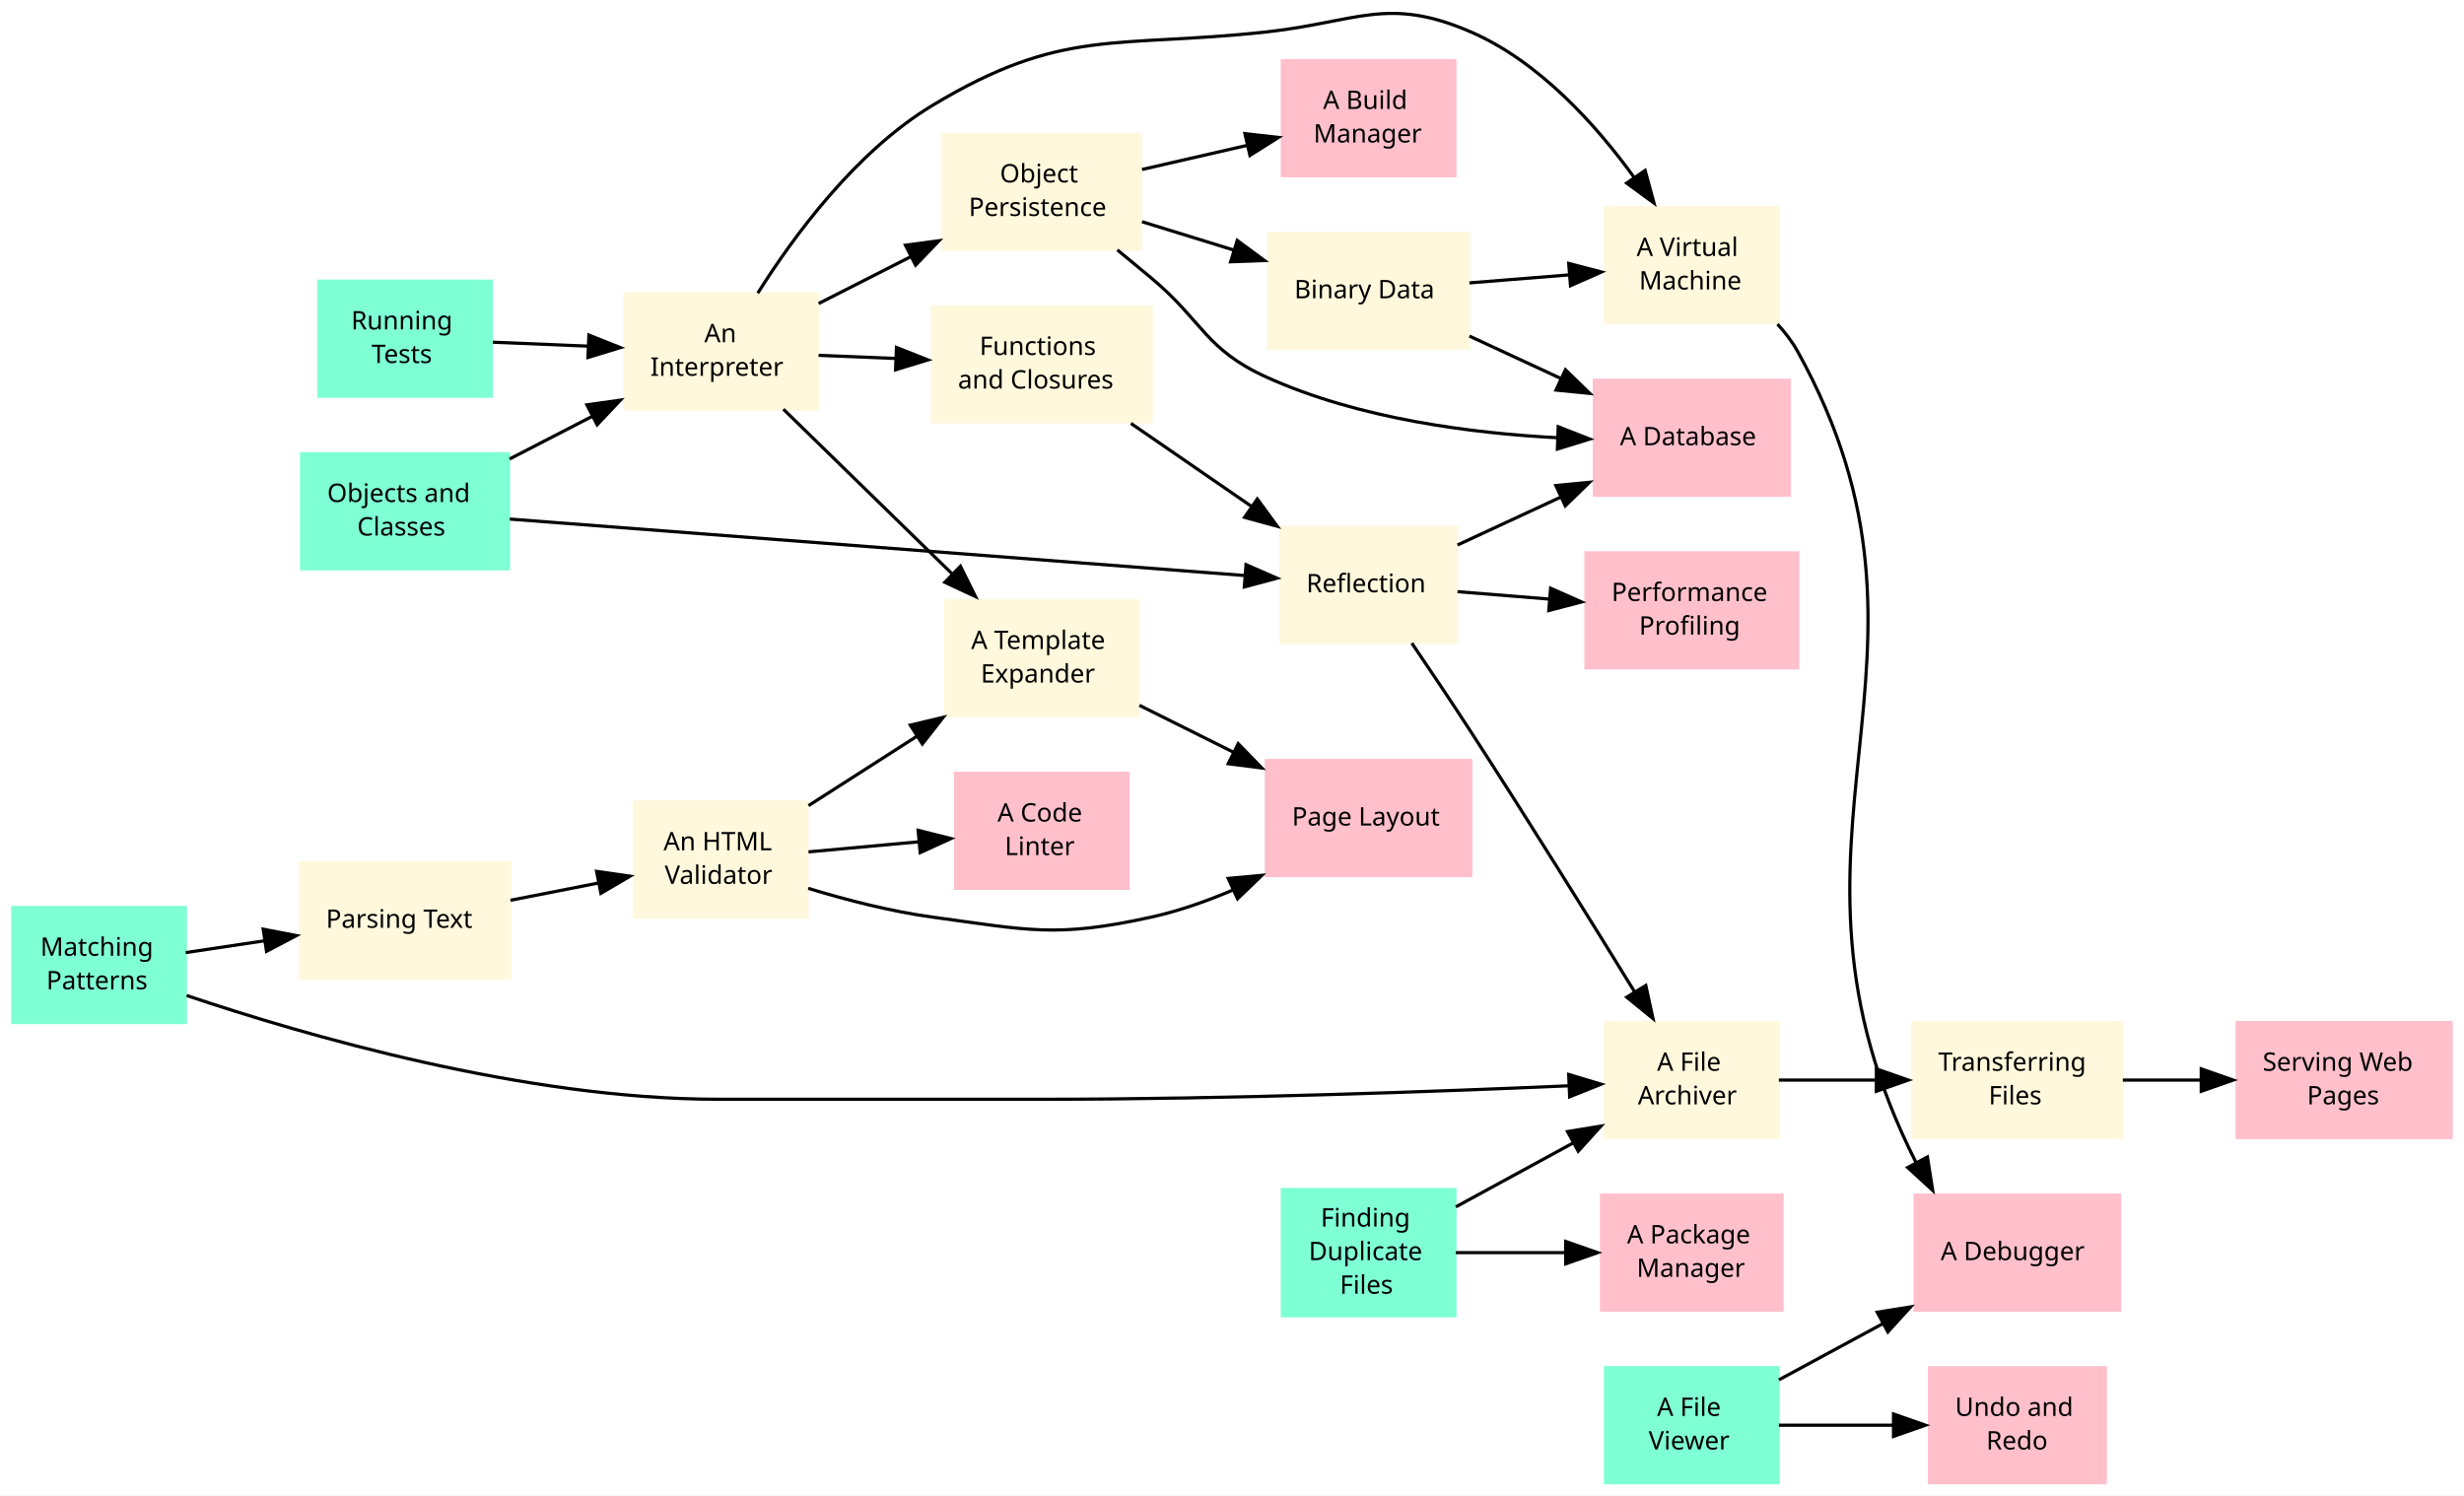
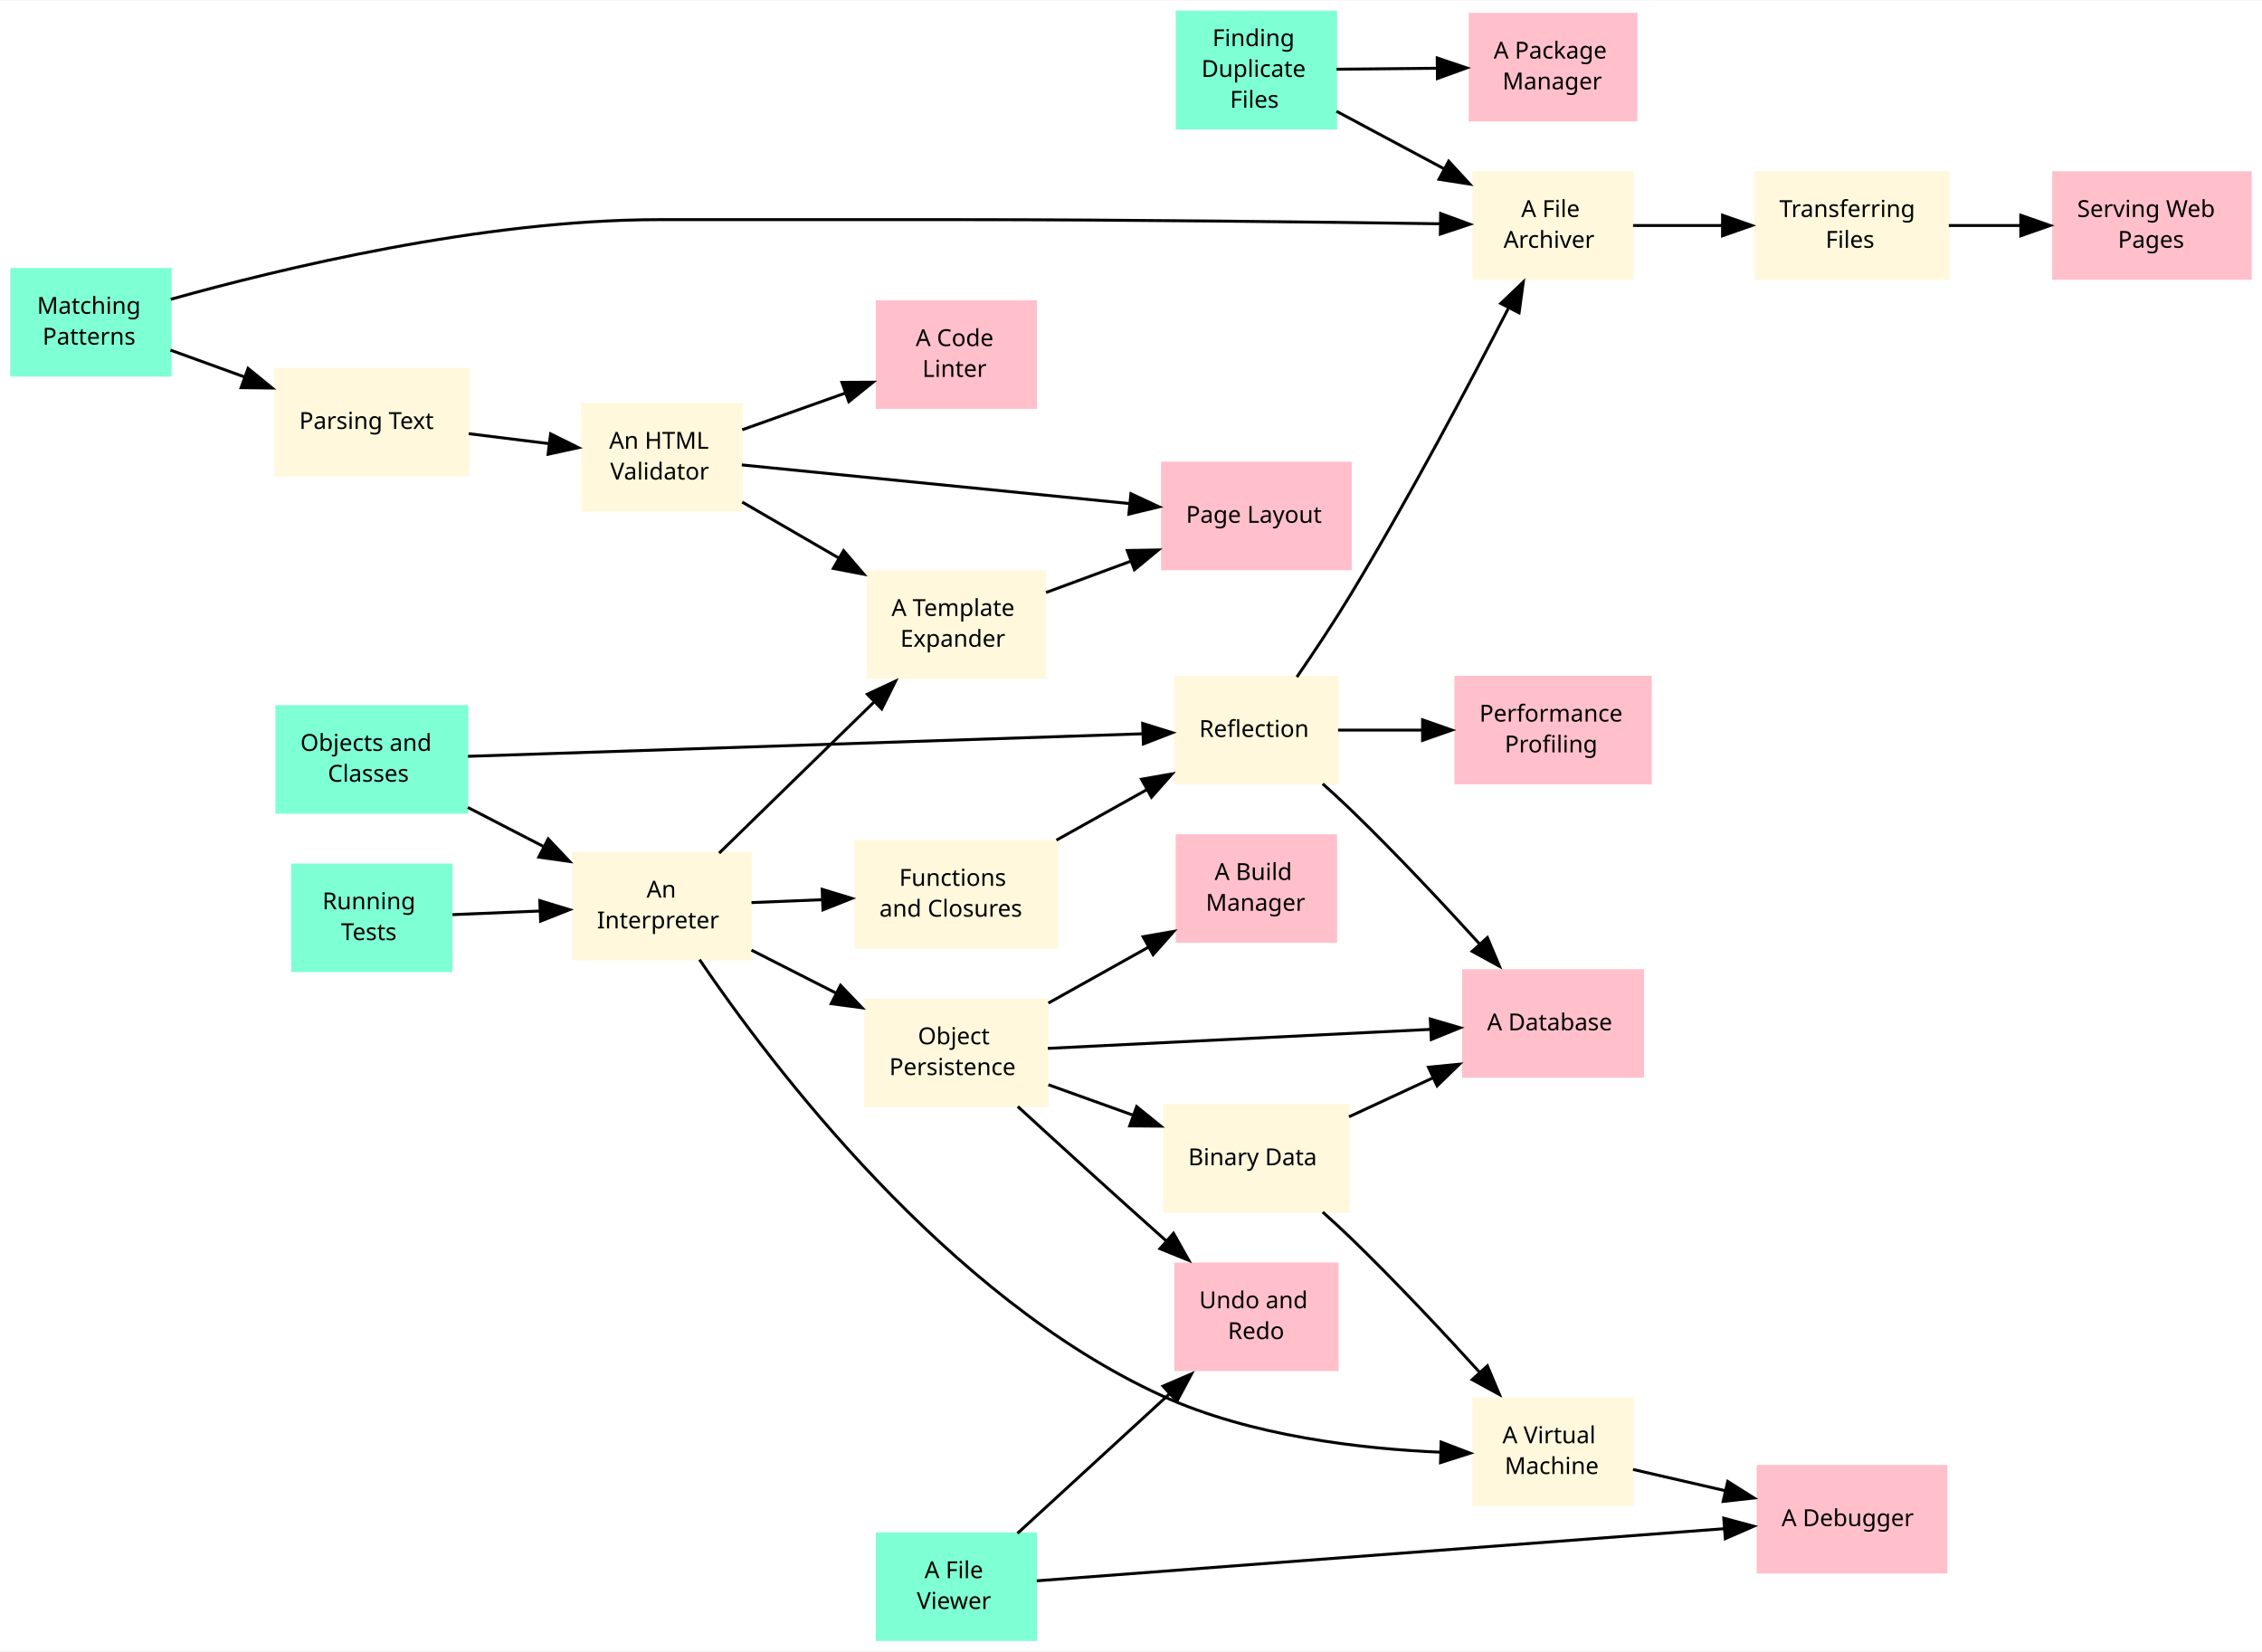
- <svg xmlns="http://www.w3.org/2000/svg" width="771pt" height="468pt" viewBox="0.00 0.00 771.00 467.99">
-   <g id="graph0" class="graph" transform="scale(1 1) rotate(0) translate(4 463.99)">
-     <polygon fill="white" stroke="none" points="-4,4 -4,-463.99 767,-463.99 767,4 -4,4" />
+ <svg xmlns="http://www.w3.org/2000/svg" width="771pt" height="563pt" viewBox="0.00 0.00 771.00 562.75">
+   <g id="graph0" class="graph" transform="scale(1 1) rotate(0) translate(4 558.75)">
+     <polygon fill="white" stroke="none" points="-4,4 -4,-558.75 767,-558.75 767,4 -4,4" />
    <g id="node1" class="node">
-       <polygon fill="aquamarine" stroke="aquamarine" points="155.12,-322 90.38,-322 90.38,-286 155.12,-286 155.12,-322" />
-       <text text-anchor="start" x="98.38" y="-306.9" font-family="Verdana" font-size="8.00">Objects and</text>
-       <text text-anchor="start" x="107.75" y="-296.4" font-family="Verdana" font-size="8.00">Classes</text>
+       <polygon fill="aquamarine" stroke="aquamarine" points="155.12,-318 90.38,-318 90.38,-282 155.12,-282 155.12,-318" />
+       <text text-anchor="start" x="98.38" y="-302.9" font-family="Verdana" font-size="8.00">Objects and</text>
+       <text text-anchor="start" x="107.75" y="-292.4" font-family="Verdana" font-size="8.00">Classes</text>
    </g>
    <g id="node6" class="node">
-       <polygon fill="cornsilk" stroke="cornsilk" points="251.75,-372 191.5,-372 191.5,-336 251.75,-336 251.75,-372" />
-       <text text-anchor="start" x="216.38" y="-356.9" font-family="Verdana" font-size="8.00">An</text>
-       <text text-anchor="start" x="199.5" y="-346.4" font-family="Verdana" font-size="8.00">Interpreter</text>
+       <polygon fill="cornsilk" stroke="cornsilk" points="251.75,-268 191.5,-268 191.5,-232 251.75,-232 251.75,-268" />
+       <text text-anchor="start" x="216.38" y="-252.9" font-family="Verdana" font-size="8.00">An</text>
+       <text text-anchor="start" x="199.5" y="-242.4" font-family="Verdana" font-size="8.00">Interpreter</text>
+     </g>
+     <g id="edge2" class="edge">
+       <path fill="none" stroke="black" d="M155.47,-283.63C163.81,-279.32 172.9,-274.63 181.58,-270.15" />
+       <polygon fill="black" stroke="black" points="182.85,-272.92 190.13,-265.22 179.64,-266.7 182.85,-272.92" />
+     </g>
+     <g id="node8" class="node">
+       <polygon fill="cornsilk" stroke="cornsilk" points="451.75,-328 396.75,-328 396.75,-292 451.75,-292 451.75,-328" />
+       <text text-anchor="start" x="404.75" y="-307.65" font-family="Verdana" font-size="8.00">Reflection</text>
+     </g>
+     <g id="edge6" class="edge">
+       <path fill="none" stroke="black" d="M155.52,-301.06C211.24,-302.92 326.32,-306.76 385.82,-308.75" />
+       <polygon fill="black" stroke="black" points="385.48,-312.27 395.59,-309.11 385.72,-305.28 385.48,-312.27" />
+     </g>
+     <g id="node2" class="node">
+       <polygon fill="aquamarine" stroke="aquamarine" points="451.25,-554.75 397.25,-554.75 397.25,-515.25 451.25,-515.25 451.25,-554.75" />
+       <text text-anchor="start" x="409.25" y="-543.15" font-family="Verdana" font-size="8.00">Finding</text>
+       <text text-anchor="start" x="405.5" y="-532.65" font-family="Verdana" font-size="8.00">Duplicate</text>
+       <text text-anchor="start" x="415.25" y="-522.15" font-family="Verdana" font-size="8.00">Files</text>
+     </g>
+     <g id="node9" class="node">
+       <polygon fill="cornsilk" stroke="cornsilk" points="552.38,-500 498.38,-500 498.38,-464 552.38,-464 552.38,-500" />
+       <text text-anchor="start" x="514.5" y="-484.9" font-family="Verdana" font-size="8.00">A File</text>
+       <text text-anchor="start" x="508.5" y="-474.4" font-family="Verdana" font-size="8.00">Archiver</text>
+     </g>
+     <g id="edge9" class="edge">
+       <path fill="none" stroke="black" d="M451.55,-520.94C462.87,-514.89 476.27,-507.72 488.48,-501.19" />
+       <polygon fill="black" stroke="black" points="489.78,-503.93 496.95,-496.13 486.48,-497.76 489.78,-503.93" />
+     </g>
+     <g id="node19" class="node">
+       <polygon fill="pink" stroke="pink" points="553.62,-554 497.12,-554 497.12,-518 553.62,-518 553.62,-554" />
+       <text text-anchor="start" x="505.12" y="-538.9" font-family="Verdana" font-size="8.00">A Package</text>
+       <text text-anchor="start" x="508.12" y="-528.4" font-family="Verdana" font-size="8.00">Manager</text>
+     </g>
+     <g id="edge23" class="edge">
+       <path fill="none" stroke="black" d="M451.55,-535.27C462.16,-535.37 474.6,-535.5 486.17,-535.61" />
+       <polygon fill="black" stroke="black" points="485.87,-539.12 495.91,-535.72 485.95,-532.12 485.87,-539.12" />
+     </g>
+     <g id="node3" class="node">
+       <polygon fill="aquamarine" stroke="aquamarine" points="54,-467 0,-467 0,-431 54,-431 54,-467" />
+       <text text-anchor="start" x="8.62" y="-451.9" font-family="Verdana" font-size="8.00">Matching</text>
+       <text text-anchor="start" x="10.5" y="-441.4" font-family="Verdana" font-size="8.00">Patterns</text>
+     </g>
+     <g id="node4" class="node">
+       <polygon fill="cornsilk" stroke="cornsilk" points="155.5,-433 90,-433 90,-397 155.5,-397 155.5,-433" />
+       <text text-anchor="start" x="98" y="-412.65" font-family="Verdana" font-size="8.00">Parsing Text</text>
+     </g>
+     <g id="edge1" class="edge">
+       <path fill="none" stroke="black" d="M54.11,-439.53C61.97,-436.68 70.81,-433.48 79.43,-430.35" />
+       <polygon fill="black" stroke="black" points="80.56,-433.3 88.77,-426.6 78.18,-426.72 80.56,-433.3" />
+     </g>
+     <g id="edge8" class="edge">
+       <path fill="none" stroke="black" d="M54.21,-456.85C91.02,-467.17 160.29,-484 220.62,-484 220.62,-484 220.62,-484 323,-484 380.24,-484 446.63,-483.18 487.06,-482.59" />
+       <polygon fill="black" stroke="black" points="487.04,-486.08 496.99,-482.43 486.94,-479.08 487.04,-486.08" />
+     </g>
+     <g id="node10" class="node">
+       <polygon fill="cornsilk" stroke="cornsilk" points="248.62,-421 194.62,-421 194.62,-385 248.62,-385 248.62,-421" />
+       <text text-anchor="start" x="203.62" y="-405.9" font-family="Verdana" font-size="8.00">An HTML</text>
+       <text text-anchor="start" x="204" y="-395.4" font-family="Verdana" font-size="8.00">Validator</text>
+     </g>
+     <g id="edge10" class="edge">
+       <path fill="none" stroke="black" d="M155.74,-411.04C164.59,-409.94 174.28,-408.74 183.41,-407.61" />
+       <polygon fill="black" stroke="black" points="183.67,-410.98 193.16,-406.28 182.81,-404.03 183.67,-410.98" />
+     </g>
+     <g id="node5" class="node">
+       <polygon fill="aquamarine" stroke="aquamarine" points="149.75,-264 95.75,-264 95.75,-228 149.75,-228 149.75,-264" />
+       <text text-anchor="start" x="105.88" y="-248.9" font-family="Verdana" font-size="8.00">Running</text>
+       <text text-anchor="start" x="112.25" y="-238.4" font-family="Verdana" font-size="8.00">Tests</text>
    </g>
    <g id="edge3" class="edge">
-       <path fill="none" stroke="black" d="M155.47,-320.37C163.81,-324.68 172.9,-329.37 181.58,-333.85" />
-       <polygon fill="black" stroke="black" points="179.64,-337.3 190.13,-338.78 182.85,-331.08 179.64,-337.3" />
-     </g>
-     <g id="node8" class="node">
-       <polygon fill="cornsilk" stroke="cornsilk" points="451.75,-299 396.75,-299 396.75,-263 451.75,-263 451.75,-299" />
-       <text text-anchor="start" x="404.75" y="-278.65" font-family="Verdana" font-size="8.00">Reflection</text>
-     </g>
-     <g id="edge6" class="edge">
-       <path fill="none" stroke="black" d="M155.52,-301.56C211.24,-297.28 326.32,-288.44 385.82,-283.87" />
-       <polygon fill="black" stroke="black" points="385.89,-287.3 395.59,-283.05 385.36,-280.32 385.89,-287.3" />
-     </g>
-     <g id="node2" class="node">
-       <polygon fill="aquamarine" stroke="aquamarine" points="451.25,-91.75 397.25,-91.75 397.25,-52.25 451.25,-52.25 451.25,-91.75" />
-       <text text-anchor="start" x="409.25" y="-80.15" font-family="Verdana" font-size="8.00">Finding</text>
-       <text text-anchor="start" x="405.5" y="-69.65" font-family="Verdana" font-size="8.00">Duplicate</text>
-       <text text-anchor="start" x="415.25" y="-59.15" font-family="Verdana" font-size="8.00">Files</text>
-     </g>
-     <g id="node9" class="node">
-       <polygon fill="cornsilk" stroke="cornsilk" points="552.38,-144 498.38,-144 498.38,-108 552.38,-108 552.38,-144" />
-       <text text-anchor="start" x="514.5" y="-128.9" font-family="Verdana" font-size="8.00">A File</text>
-       <text text-anchor="start" x="508.5" y="-118.4" font-family="Verdana" font-size="8.00">Archiver</text>
-     </g>
-     <g id="edge8" class="edge">
-       <path fill="none" stroke="black" d="M451.55,-86.33C462.87,-92.49 476.27,-99.8 488.48,-106.45" />
-       <polygon fill="black" stroke="black" points="486.49,-109.89 496.95,-111.6 489.84,-103.75 486.49,-109.89" />
-     </g>
-     <g id="node19" class="node">
-       <polygon fill="pink" stroke="pink" points="553.62,-90 497.12,-90 497.12,-54 553.62,-54 553.62,-90" />
-       <text text-anchor="start" x="505.12" y="-74.9" font-family="Verdana" font-size="8.00">A Package</text>
-       <text text-anchor="start" x="508.12" y="-64.4" font-family="Verdana" font-size="8.00">Manager</text>
-     </g>
-     <g id="edge23" class="edge">
-       <path fill="none" stroke="black" d="M451.55,-72C462.16,-72 474.6,-72 486.17,-72" />
-       <polygon fill="black" stroke="black" points="485.91,-75.5 495.91,-72 485.91,-68.5 485.91,-75.5" />
-     </g>
-     <g id="node3" class="node">
-       <polygon fill="aquamarine" stroke="aquamarine" points="54,-180 0,-180 0,-144 54,-144 54,-180" />
-       <text text-anchor="start" x="8.62" y="-164.9" font-family="Verdana" font-size="8.00">Matching</text>
-       <text text-anchor="start" x="10.5" y="-154.4" font-family="Verdana" font-size="8.00">Patterns</text>
-     </g>
-     <g id="node4" class="node">
-       <polygon fill="cornsilk" stroke="cornsilk" points="155.5,-194 90,-194 90,-158 155.5,-158 155.5,-194" />
-       <text text-anchor="start" x="98" y="-173.65" font-family="Verdana" font-size="8.00">Parsing Text</text>
-     </g>
-     <g id="edge1" class="edge">
-       <path fill="none" stroke="black" d="M54.11,-165.9C61.89,-167.06 70.61,-168.36 79.15,-169.64" />
-       <polygon fill="black" stroke="black" points="78.36,-173.21 88.77,-171.22 79.4,-166.29 78.36,-173.21" />
+       <path fill="none" stroke="black" d="M150.22,-247.09C159.52,-247.48 170.19,-247.92 180.36,-248.34" />
+       <polygon fill="black" stroke="black" points="179.98,-251.87 190.12,-248.78 180.27,-244.87 179.98,-251.87" />
+     </g>
+     <g id="node7" class="node">
+       <polygon fill="cornsilk" stroke="cornsilk" points="356.25,-272 287.75,-272 287.75,-236 356.25,-236 356.25,-272" />
+       <text text-anchor="start" x="302.5" y="-256.9" font-family="Verdana" font-size="8.00">Functions</text>
+       <text text-anchor="start" x="295.75" y="-246.4" font-family="Verdana" font-size="8.00">and Closures</text>
+     </g>
+     <g id="edge4" class="edge">
+       <path fill="none" stroke="black" d="M252.14,-251.2C259.85,-251.51 268.34,-251.86 276.64,-252.2" />
+       <polygon fill="black" stroke="black" points="276.23,-255.72 286.36,-252.63 276.51,-248.73 276.23,-255.72" />
+     </g>
+     <g id="node11" class="node">
+       <polygon fill="cornsilk" stroke="cornsilk" points="352.12,-364 291.88,-364 291.88,-328 352.12,-328 352.12,-364" />
+       <text text-anchor="start" x="299.88" y="-348.9" font-family="Verdana" font-size="8.00">A Template</text>
+       <text text-anchor="start" x="302.88" y="-338.4" font-family="Verdana" font-size="8.00">Expander</text>
+     </g>
+     <g id="edge11" class="edge">
+       <path fill="none" stroke="black" d="M241.13,-268.06C256.15,-282.71 277.52,-303.57 294.38,-320.02" />
+       <polygon fill="black" stroke="black" points="291.64,-322.22 301.24,-326.7 296.53,-317.21 291.64,-322.22" />
+     </g>
+     <g id="node15" class="node">
+       <polygon fill="cornsilk" stroke="cornsilk" points="352.88,-218 291.12,-218 291.12,-182 352.88,-182 352.88,-218" />
+       <text text-anchor="start" x="308.88" y="-202.9" font-family="Verdana" font-size="8.00">Object</text>
+       <text text-anchor="start" x="299.12" y="-192.4" font-family="Verdana" font-size="8.00">Persistence</text>
+     </g>
+     <g id="edge17" class="edge">
+       <path fill="none" stroke="black" d="M252.14,-235C261.31,-230.34 271.57,-225.12 281.31,-220.17" />
+       <polygon fill="black" stroke="black" points="282.5,-222.99 289.82,-215.34 279.32,-216.75 282.5,-222.99" />
+     </g>
+     <g id="node24" class="node">
+       <polygon fill="cornsilk" stroke="cornsilk" points="552.38,-82 498.38,-82 498.38,-46 552.38,-46 552.38,-82" />
+       <text text-anchor="start" x="508.12" y="-66.9" font-family="Verdana" font-size="8.00">A Virtual</text>
+       <text text-anchor="start" x="508.88" y="-56.4" font-family="Verdana" font-size="8.00">Machine</text>
+     </g>
+     <g id="edge28" class="edge">
+       <path fill="none" stroke="black" d="M234.43,-231.76C258.87,-195.8 318.9,-116.37 392.25,-83 422.38,-69.3 460.01,-64.97 487.4,-63.82" />
+       <polygon fill="black" stroke="black" points="487.2,-67.3 497.09,-63.51 487,-60.3 487.2,-67.3" />
+     </g>
+     <g id="edge5" class="edge">
+       <path fill="none" stroke="black" d="M356.1,-272.49C366.04,-278.04 377,-284.16 387.12,-289.82" />
+       <polygon fill="black" stroke="black" points="385.08,-293.25 395.52,-295.07 388.49,-287.13 385.08,-293.25" />
    </g>
    <g id="edge7" class="edge">
-       <path fill="none" stroke="black" d="M54.4,-152.47C91.15,-140.08 160.04,-120 220.62,-120 220.62,-120 220.62,-120 323,-120 380.26,-120 446.65,-122.45 487.07,-124.22" />
-       <polygon fill="black" stroke="black" points="486.85,-127.76 496.99,-124.71 487.16,-120.77 486.85,-127.76" />
-     </g>
-     <g id="node10" class="node">
-       <polygon fill="cornsilk" stroke="cornsilk" points="248.62,-213 194.62,-213 194.62,-177 248.62,-177 248.62,-213" />
-       <text text-anchor="start" x="203.62" y="-197.9" font-family="Verdana" font-size="8.00">An HTML</text>
-       <text text-anchor="start" x="204" y="-187.4" font-family="Verdana" font-size="8.00">Validator</text>
-     </g>
-     <g id="edge10" class="edge">
-       <path fill="none" stroke="black" d="M155.74,-182.27C164.59,-184.01 174.28,-185.91 183.41,-187.7" />
-       <polygon fill="black" stroke="black" points="182.68,-191.32 193.16,-189.81 184.03,-184.45 182.68,-191.32" />
-     </g>
-     <g id="node5" class="node">
-       <polygon fill="aquamarine" stroke="aquamarine" points="149.75,-376 95.75,-376 95.75,-340 149.75,-340 149.75,-376" />
-       <text text-anchor="start" x="105.88" y="-360.9" font-family="Verdana" font-size="8.00">Running</text>
-       <text text-anchor="start" x="112.25" y="-350.4" font-family="Verdana" font-size="8.00">Tests</text>
-     </g>
-     <g id="edge2" class="edge">
-       <path fill="none" stroke="black" d="M150.22,-356.91C159.52,-356.52 170.19,-356.08 180.36,-355.66" />
-       <polygon fill="black" stroke="black" points="180.27,-359.13 190.12,-355.22 179.98,-352.13 180.27,-359.13" />
-     </g>
-     <g id="node7" class="node">
-       <polygon fill="cornsilk" stroke="cornsilk" points="356.25,-368 287.75,-368 287.75,-332 356.25,-332 356.25,-368" />
-       <text text-anchor="start" x="302.5" y="-352.9" font-family="Verdana" font-size="8.00">Functions</text>
-       <text text-anchor="start" x="295.75" y="-342.4" font-family="Verdana" font-size="8.00">and Closures</text>
-     </g>
-     <g id="edge4" class="edge">
-       <path fill="none" stroke="black" d="M252.14,-352.8C259.85,-352.49 268.34,-352.14 276.64,-351.8" />
-       <polygon fill="black" stroke="black" points="276.51,-355.27 286.36,-351.37 276.23,-348.28 276.51,-355.27" />
-     </g>
-     <g id="node11" class="node">
-       <polygon fill="cornsilk" stroke="cornsilk" points="352.12,-276 291.88,-276 291.88,-240 352.12,-240 352.12,-276" />
-       <text text-anchor="start" x="299.88" y="-260.9" font-family="Verdana" font-size="8.00">A Template</text>
-       <text text-anchor="start" x="302.88" y="-250.4" font-family="Verdana" font-size="8.00">Expander</text>
-     </g>
-     <g id="edge11" class="edge">
-       <path fill="none" stroke="black" d="M241.13,-335.94C256.15,-321.29 277.52,-300.43 294.38,-283.98" />
-       <polygon fill="black" stroke="black" points="296.53,-286.79 301.24,-277.3 291.64,-281.78 296.53,-286.79" />
-     </g>
-     <g id="node15" class="node">
-       <polygon fill="cornsilk" stroke="cornsilk" points="352.88,-422 291.12,-422 291.12,-386 352.88,-386 352.88,-422" />
-       <text text-anchor="start" x="308.88" y="-406.9" font-family="Verdana" font-size="8.00">Object</text>
-       <text text-anchor="start" x="299.12" y="-396.4" font-family="Verdana" font-size="8.00">Persistence</text>
-     </g>
-     <g id="edge17" class="edge">
-       <path fill="none" stroke="black" d="M252.14,-369C261.31,-373.66 271.57,-378.88 281.31,-383.83" />
-       <polygon fill="black" stroke="black" points="279.32,-387.25 289.82,-388.66 282.5,-381.01 279.32,-387.25" />
-     </g>
-     <g id="node24" class="node">
-       <polygon fill="cornsilk" stroke="cornsilk" points="552.38,-399 498.38,-399 498.38,-363 552.38,-363 552.38,-399" />
-       <text text-anchor="start" x="508.12" y="-383.9" font-family="Verdana" font-size="8.00">A Virtual</text>
-       <text text-anchor="start" x="508.88" y="-373.4" font-family="Verdana" font-size="8.00">Machine</text>
+       <path fill="none" stroke="black" d="M438.04,-328.09C443.8,-336.46 450.56,-346.61 456.25,-356 476.26,-389.05 497.07,-428.4 510.35,-454.22" />
+       <polygon fill="black" stroke="black" points="507.55,-455.43 515.21,-462.75 513.78,-452.25 507.55,-455.43" />
+     </g>
+     <g id="node14" class="node">
+       <polygon fill="pink" stroke="pink" points="558.5,-328 492.25,-328 492.25,-292 558.5,-292 558.5,-328" />
+       <text text-anchor="start" x="500.25" y="-312.9" font-family="Verdana" font-size="8.00">Performance</text>
+       <text text-anchor="start" x="508.88" y="-302.4" font-family="Verdana" font-size="8.00">Profiling</text>
+     </g>
+     <g id="edge16" class="edge">
+       <path fill="none" stroke="black" d="M452.07,-310C460.99,-310 471.16,-310 481,-310" />
+       <polygon fill="black" stroke="black" points="480.88,-313.5 490.88,-310 480.88,-306.5 480.88,-313.5" />
+     </g>
+     <g id="node17" class="node">
+       <polygon fill="pink" stroke="pink" points="555.88,-228 494.88,-228 494.88,-192 555.88,-192 555.88,-228" />
+       <text text-anchor="start" x="502.88" y="-207.65" font-family="Verdana" font-size="8.00">A Database</text>
+     </g>
+     <g id="edge19" class="edge">
+       <path fill="none" stroke="black" d="M446.85,-291.69C450.05,-288.84 453.27,-285.88 456.25,-283 471.67,-268.1 488.1,-250.55 500.96,-236.39" />
+       <polygon fill="black" stroke="black" points="502.98,-239.27 507.08,-229.5 497.79,-234.58 502.98,-239.27" />
+     </g>
+     <g id="node20" class="node">
+       <polygon fill="cornsilk" stroke="cornsilk" points="660,-500 594.5,-500 594.5,-464 660,-464 660,-500" />
+       <text text-anchor="start" x="602.5" y="-484.9" font-family="Verdana" font-size="8.00">Transferring</text>
+       <text text-anchor="start" x="618.25" y="-474.4" font-family="Verdana" font-size="8.00">Files</text>
+     </g>
+     <g id="edge24" class="edge">
+       <path fill="none" stroke="black" d="M552.62,-482C562.05,-482 572.96,-482 583.44,-482" />
+       <polygon fill="black" stroke="black" points="583.13,-485.5 593.12,-482 583.12,-478.5 583.13,-485.5" />
+     </g>
+     <g id="edge12" class="edge">
+       <path fill="none" stroke="black" d="M248.99,-387.73C259.11,-381.86 270.89,-375.03 281.96,-368.62" />
+       <polygon fill="black" stroke="black" points="283.54,-371.17 290.44,-363.13 280.03,-365.11 283.54,-371.17" />
+     </g>
+     <g id="node12" class="node">
+       <polygon fill="pink" stroke="pink" points="349,-456 295,-456 295,-420 349,-420 349,-456" />
+       <text text-anchor="start" x="308.12" y="-440.9" font-family="Verdana" font-size="8.00">A Code</text>
+       <text text-anchor="start" x="310.38" y="-430.4" font-family="Verdana" font-size="8.00">Linter</text>
+     </g>
+     <g id="edge13" class="edge">
+       <path fill="none" stroke="black" d="M248.99,-412.38C259.9,-416.26 272.75,-420.83 284.54,-425.03" />
+       <polygon fill="black" stroke="black" points="282.97,-428.54 293.56,-428.59 285.32,-421.95 282.97,-428.54" />
+     </g>
+     <g id="node13" class="node">
+       <polygon fill="pink" stroke="pink" points="456.25,-401 392.25,-401 392.25,-365 456.25,-365 456.25,-401" />
+       <text text-anchor="start" x="400.25" y="-380.65" font-family="Verdana" font-size="8.00">Page Layout</text>
+     </g>
+     <g id="edge15" class="edge">
+       <path fill="none" stroke="black" d="M248.85,-400.39C282.54,-397.03 341.42,-391.16 381.35,-387.18" />
+       <polygon fill="black" stroke="black" points="381.47,-390.58 391.07,-386.11 380.77,-383.62 381.47,-390.58" />
+     </g>
+     <g id="edge14" class="edge">
+       <path fill="none" stroke="black" d="M352.54,-356.9C361.61,-360.25 371.78,-364 381.51,-367.6" />
+       <polygon fill="black" stroke="black" points="380.24,-371.22 390.83,-371.4 382.66,-364.66 380.24,-371.22" />
+     </g>
+     <g id="node16" class="node">
+       <polygon fill="cornsilk" stroke="cornsilk" points="455.5,-182 393,-182 393,-146 455.5,-146 455.5,-182" />
+       <text text-anchor="start" x="401" y="-161.65" font-family="Verdana" font-size="8.00">Binary Data</text>
+     </g>
+     <g id="edge18" class="edge">
+       <path fill="none" stroke="black" d="M353.35,-189.1C362.49,-185.82 372.68,-182.16 382.38,-178.67" />
+       <polygon fill="black" stroke="black" points="383.43,-181.66 391.66,-174.99 381.06,-175.07 383.43,-181.66" />
+     </g>
+     <g id="edge20" class="edge">
+       <path fill="none" stroke="black" d="M353.15,-201.5C387.9,-203.22 445.18,-206.07 483.82,-207.99" />
+       <polygon fill="black" stroke="black" points="483.52,-211.52 493.68,-208.53 483.86,-204.53 483.52,-211.52" />
+     </g>
+     <g id="node18" class="node">
+       <polygon fill="pink" stroke="pink" points="451.25,-274 397.25,-274 397.25,-238 451.25,-238 451.25,-274" />
+       <text text-anchor="start" x="410" y="-258.9" font-family="Verdana" font-size="8.00">A Build</text>
+       <text text-anchor="start" x="407" y="-248.4" font-family="Verdana" font-size="8.00">Manager</text>
+     </g>
+     <g id="edge22" class="edge">
+       <path fill="none" stroke="black" d="M353.35,-216.95C364.14,-222.98 376.38,-229.82 387.57,-236.07" />
+       <polygon fill="black" stroke="black" points="385.63,-239.56 396.07,-241.38 389.05,-233.44 385.63,-239.56" />
+     </g>
+     <g id="node23" class="node">
+       <polygon fill="pink" stroke="pink" points="451.75,-128 396.75,-128 396.75,-92 451.75,-92 451.75,-128" />
+       <text text-anchor="start" x="404.75" y="-112.9" font-family="Verdana" font-size="8.00">Undo and</text>
+       <text text-anchor="start" x="414.5" y="-102.4" font-family="Verdana" font-size="8.00">Redo</text>
    </g>
    <g id="edge27" class="edge">
-       <path fill="none" stroke="black" d="M233.11,-372.26C244.32,-390.07 263.76,-416.53 287.75,-431 328.47,-455.56 344.97,-448.86 392.25,-454 420.53,-457.08 430.16,-465.34 456.25,-454 477.71,-444.67 495.48,-424.88 507.49,-408.26" />
-       <polygon fill="black" stroke="black" points="510.77,-410.66 513.55,-400.43 505,-406.69 510.77,-410.66" />
-     </g>
-     <g id="edge5" class="edge">
-       <path fill="none" stroke="black" d="M349.87,-331.51C361.53,-323.48 375.36,-313.96 387.85,-305.36" />
-       <polygon fill="black" stroke="black" points="389.41,-307.86 395.66,-299.3 385.44,-302.09 389.41,-307.86" />
-     </g>
-     <g id="edge9" class="edge">
-       <path fill="none" stroke="black" d="M437.77,-262.74C443.47,-254.34 450.27,-244.21 456.25,-235 474.14,-207.45 493.98,-175.54 507.62,-153.39" />
-       <polygon fill="black" stroke="black" points="510.98,-155.6 513.23,-145.25 505.02,-151.94 510.98,-155.6" />
-     </g>
-     <g id="node14" class="node">
-       <polygon fill="pink" stroke="pink" points="558.5,-291 492.25,-291 492.25,-255 558.5,-255 558.5,-291" />
-       <text text-anchor="start" x="500.25" y="-275.9" font-family="Verdana" font-size="8.00">Performance</text>
-       <text text-anchor="start" x="508.88" y="-265.4" font-family="Verdana" font-size="8.00">Profiling</text>
-     </g>
-     <g id="edge16" class="edge">
-       <path fill="none" stroke="black" d="M452.07,-278.84C460.99,-278.12 471.16,-277.29 481,-276.5" />
-       <polygon fill="black" stroke="black" points="481.19,-279.92 490.88,-275.62 480.63,-272.94 481.19,-279.92" />
-     </g>
-     <g id="node17" class="node">
-       <polygon fill="pink" stroke="pink" points="555.88,-345 494.88,-345 494.88,-309 555.88,-309 555.88,-345" />
-       <text text-anchor="start" x="502.88" y="-324.65" font-family="Verdana" font-size="8.00">A Database</text>
+       <path fill="none" stroke="black" d="M342.9,-181.69C356.68,-169.06 375.5,-151.91 392.25,-137 392.85,-136.47 393.46,-135.93 394.07,-135.38" />
+       <polygon fill="black" stroke="black" points="395.99,-138.47 401.19,-129.24 391.37,-133.22 395.99,-138.47" />
    </g>
    <g id="edge21" class="edge">
-       <path fill="none" stroke="black" d="M452.07,-293.45C462.08,-298.09 473.67,-303.47 484.6,-308.54" />
-       <polygon fill="black" stroke="black" points="482.84,-312.05 493.38,-313.08 485.79,-305.7 482.84,-312.05" />
-     </g>
-     <g id="node20" class="node">
-       <polygon fill="cornsilk" stroke="cornsilk" points="660,-144 594.5,-144 594.5,-108 660,-108 660,-144" />
-       <text text-anchor="start" x="602.5" y="-128.9" font-family="Verdana" font-size="8.00">Transferring</text>
-       <text text-anchor="start" x="618.25" y="-118.4" font-family="Verdana" font-size="8.00">Files</text>
-     </g>
-     <g id="edge24" class="edge">
-       <path fill="none" stroke="black" d="M552.62,-126C562.05,-126 572.96,-126 583.44,-126" />
-       <polygon fill="black" stroke="black" points="583.13,-129.5 593.12,-126 583.12,-122.5 583.13,-129.5" />
-     </g>
-     <g id="edge12" class="edge">
-       <path fill="none" stroke="black" d="M248.99,-211.88C259.5,-218.61 271.79,-226.49 283.22,-233.8" />
-       <polygon fill="black" stroke="black" points="280.83,-237.07 291.14,-239.52 284.61,-231.18 280.83,-237.07" />
-     </g>
-     <g id="node12" class="node">
-       <polygon fill="pink" stroke="pink" points="349,-222 295,-222 295,-186 349,-186 349,-222" />
-       <text text-anchor="start" x="308.12" y="-206.9" font-family="Verdana" font-size="8.00">A Code</text>
-       <text text-anchor="start" x="310.38" y="-196.4" font-family="Verdana" font-size="8.00">Linter</text>
-     </g>
-     <g id="edge13" class="edge">
-       <path fill="none" stroke="black" d="M248.99,-197.41C259.68,-198.39 272.23,-199.54 283.83,-200.6" />
-       <polygon fill="black" stroke="black" points="283.29,-204.16 293.56,-201.58 283.93,-197.18 283.29,-204.16" />
-     </g>
-     <g id="node13" class="node">
-       <polygon fill="pink" stroke="pink" points="456.25,-226 392.25,-226 392.25,-190 456.25,-190 456.25,-226" />
-       <text text-anchor="start" x="400.25" y="-205.65" font-family="Verdana" font-size="8.00">Page Layout</text>
-     </g>
-     <g id="edge14" class="edge">
-       <path fill="none" stroke="black" d="M248.9,-186C260.64,-182.43 274.73,-178.77 287.75,-177 317.92,-172.91 326.52,-170.45 356.25,-177 364.88,-178.9 373.73,-182.03 382.04,-185.58" />
-       <polygon fill="black" stroke="black" points="380.32,-189.1 390.87,-190.07 383.23,-182.73 380.32,-189.1" />
-     </g>
-     <g id="edge15" class="edge">
-       <path fill="none" stroke="black" d="M352.54,-243.27C361.81,-238.65 372.21,-233.45 382.13,-228.51" />
-       <polygon fill="black" stroke="black" points="383.44,-231.27 390.83,-223.67 380.32,-225 383.44,-231.27" />
-     </g>
-     <g id="node16" class="node">
-       <polygon fill="cornsilk" stroke="cornsilk" points="455.5,-391 393,-391 393,-355 455.5,-355 455.5,-391" />
-       <text text-anchor="start" x="401" y="-370.65" font-family="Verdana" font-size="8.00">Binary Data</text>
-     </g>
-     <g id="edge18" class="edge">
-       <path fill="none" stroke="black" d="M353.35,-394.61C362.49,-391.79 372.68,-388.64 382.38,-385.64" />
-       <polygon fill="black" stroke="black" points="383.14,-388.76 391.66,-382.46 381.07,-382.07 383.14,-388.76" />
-     </g>
-     <g id="edge19" class="edge">
-       <path fill="none" stroke="black" d="M345.61,-385.79C349.18,-382.87 352.83,-379.86 356.25,-377 372.45,-363.45 373.03,-354.74 392.25,-346 421.08,-332.89 456.78,-328.36 483.81,-326.99" />
-       <polygon fill="black" stroke="black" points="483.58,-330.46 493.44,-326.59 483.32,-323.47 483.58,-330.46" />
-     </g>
-     <g id="node18" class="node">
-       <polygon fill="pink" stroke="pink" points="451.25,-445 397.25,-445 397.25,-409 451.25,-409 451.25,-445" />
-       <text text-anchor="start" x="410" y="-429.9" font-family="Verdana" font-size="8.00">A Build</text>
-       <text text-anchor="start" x="407" y="-419.4" font-family="Verdana" font-size="8.00">Manager</text>
-     </g>
-     <g id="edge22" class="edge">
-       <path fill="none" stroke="black" d="M353.35,-410.96C363.81,-413.36 375.64,-416.08 386.55,-418.58" />
-       <polygon fill="black" stroke="black" points="385.54,-422.17 396.07,-420.99 387.11,-415.35 385.54,-422.17" />
-     </g>
-     <g id="edge20" class="edge">
-       <path fill="none" stroke="black" d="M455.8,-358.82C464.92,-354.59 475.05,-349.89 484.67,-345.43" />
-       <polygon fill="black" stroke="black" points="485.84,-348.28 493.44,-340.89 482.89,-341.93 485.84,-348.28" />
-     </g>
-     <g id="edge28" class="edge">
-       <path fill="none" stroke="black" d="M455.8,-375.47C465.74,-376.27 476.89,-377.17 487.26,-378" />
-       <polygon fill="black" stroke="black" points="486.86,-381.56 497.11,-378.88 487.42,-374.59 486.86,-381.56" />
+       <path fill="none" stroke="black" d="M455.8,-178.18C464.92,-182.41 475.05,-187.11 484.67,-191.57" />
+       <polygon fill="black" stroke="black" points="482.89,-195.07 493.44,-196.11 485.84,-188.72 482.89,-195.07" />
+     </g>
+     <g id="edge29" class="edge">
+       <path fill="none" stroke="black" d="M446.85,-145.69C450.05,-142.84 453.27,-139.88 456.25,-137 471.67,-122.1 488.1,-104.55 500.96,-90.39" />
+       <polygon fill="black" stroke="black" points="502.98,-93.27 507.08,-83.5 497.79,-88.58 502.98,-93.27" />
    </g>
    <g id="node21" class="node">
-       <polygon fill="pink" stroke="pink" points="763,-144 696,-144 696,-108 763,-108 763,-144" />
-       <text text-anchor="start" x="704" y="-128.9" font-family="Verdana" font-size="8.00">Serving Web</text>
-       <text text-anchor="start" x="717.88" y="-118.4" font-family="Verdana" font-size="8.00">Pages</text>
+       <polygon fill="pink" stroke="pink" points="763,-500 696,-500 696,-464 763,-464 763,-500" />
+       <text text-anchor="start" x="704" y="-484.9" font-family="Verdana" font-size="8.00">Serving Web</text>
+       <text text-anchor="start" x="717.88" y="-474.4" font-family="Verdana" font-size="8.00">Pages</text>
    </g>
    <g id="edge25" class="edge">
-       <path fill="none" stroke="black" d="M660.25,-126C668.13,-126 676.72,-126 685.05,-126" />
-       <polygon fill="black" stroke="black" points="684.78,-129.5 694.78,-126 684.78,-122.5 684.78,-129.5" />
+       <path fill="none" stroke="black" d="M660.25,-482C668.13,-482 676.72,-482 685.05,-482" />
+       <polygon fill="black" stroke="black" points="684.78,-485.5 694.78,-482 684.78,-478.5 684.78,-485.5" />
    </g>
    <g id="node22" class="node">
-       <polygon fill="aquamarine" stroke="aquamarine" points="552.38,-36 498.38,-36 498.38,0 552.38,0 552.38,-36" />
-       <text text-anchor="start" x="514.5" y="-20.9" font-family="Verdana" font-size="8.00">A File</text>
-       <text text-anchor="start" x="511.88" y="-10.4" font-family="Verdana" font-size="8.00">Viewer</text>
-     </g>
-     <g id="node23" class="node">
-       <polygon fill="pink" stroke="pink" points="654.75,-36 599.75,-36 599.75,0 654.75,0 654.75,-36" />
-       <text text-anchor="start" x="607.75" y="-20.9" font-family="Verdana" font-size="8.00">Undo and</text>
-       <text text-anchor="start" x="617.5" y="-10.4" font-family="Verdana" font-size="8.00">Redo</text>
+       <polygon fill="aquamarine" stroke="aquamarine" points="349,-36 295,-36 295,0 349,0 349,-36" />
+       <text text-anchor="start" x="311.12" y="-20.9" font-family="Verdana" font-size="8.00">A File</text>
+       <text text-anchor="start" x="308.5" y="-10.4" font-family="Verdana" font-size="8.00">Viewer</text>
    </g>
    <g id="edge26" class="edge">
-       <path fill="none" stroke="black" d="M552.62,-18C563.68,-18 576.76,-18 588.81,-18" />
-       <polygon fill="black" stroke="black" points="588.49,-21.5 598.49,-18 588.49,-14.5 588.49,-21.5" />
+       <path fill="none" stroke="black" d="M342.81,-36.18C357.81,-49.95 378.62,-69.05 395.32,-84.37" />
+       <polygon fill="black" stroke="black" points="392.41,-86.36 402.14,-90.55 397.14,-81.21 392.41,-86.36" />
    </g>
    <g id="node25" class="node">
-       <polygon fill="pink" stroke="pink" points="659.25,-90 595.25,-90 595.25,-54 659.25,-54 659.25,-90" />
-       <text text-anchor="start" x="603.25" y="-69.65" font-family="Verdana" font-size="8.00">A Debugger</text>
-     </g>
-     <g id="edge29" class="edge">
-       <path fill="none" stroke="black" d="M552.62,-32.19C562.63,-37.6 574.3,-43.91 585.35,-49.89" />
-       <polygon fill="black" stroke="black" points="583.39,-53.35 593.85,-55.03 586.72,-47.19 583.39,-53.35" />
+       <polygon fill="pink" stroke="pink" points="659.25,-59 595.25,-59 595.25,-23 659.25,-23 659.25,-59" />
+       <text text-anchor="start" x="603.25" y="-38.65" font-family="Verdana" font-size="8.00">A Debugger</text>
    </g>
    <g id="edge30" class="edge">
-       <path fill="none" stroke="black" d="M552.18,-362.55C554.62,-359.92 556.8,-357.06 558.5,-354 612.36,-256.82 543.57,-202.51 595.69,-99.91" />
-       <polygon fill="black" stroke="black" points="599.1,-101.95 600.75,-91.48 592.94,-98.64 599.1,-101.95" />
+       <path fill="none" stroke="black" d="M349.38,-20C401.99,-23.99 520.34,-32.97 583.94,-37.79" />
+       <polygon fill="black" stroke="black" points="583.54,-41.35 593.77,-38.61 584.07,-34.37 583.54,-41.35" />
+     </g>
+     <g id="edge31" class="edge">
+       <path fill="none" stroke="black" d="M552.62,-57.96C562.33,-55.72 573.59,-53.13 584.35,-50.65" />
+       <polygon fill="black" stroke="black" points="584.9,-53.88 593.85,-48.23 583.32,-47.06 584.9,-53.88" />
    </g>
  </g>
</svg>
